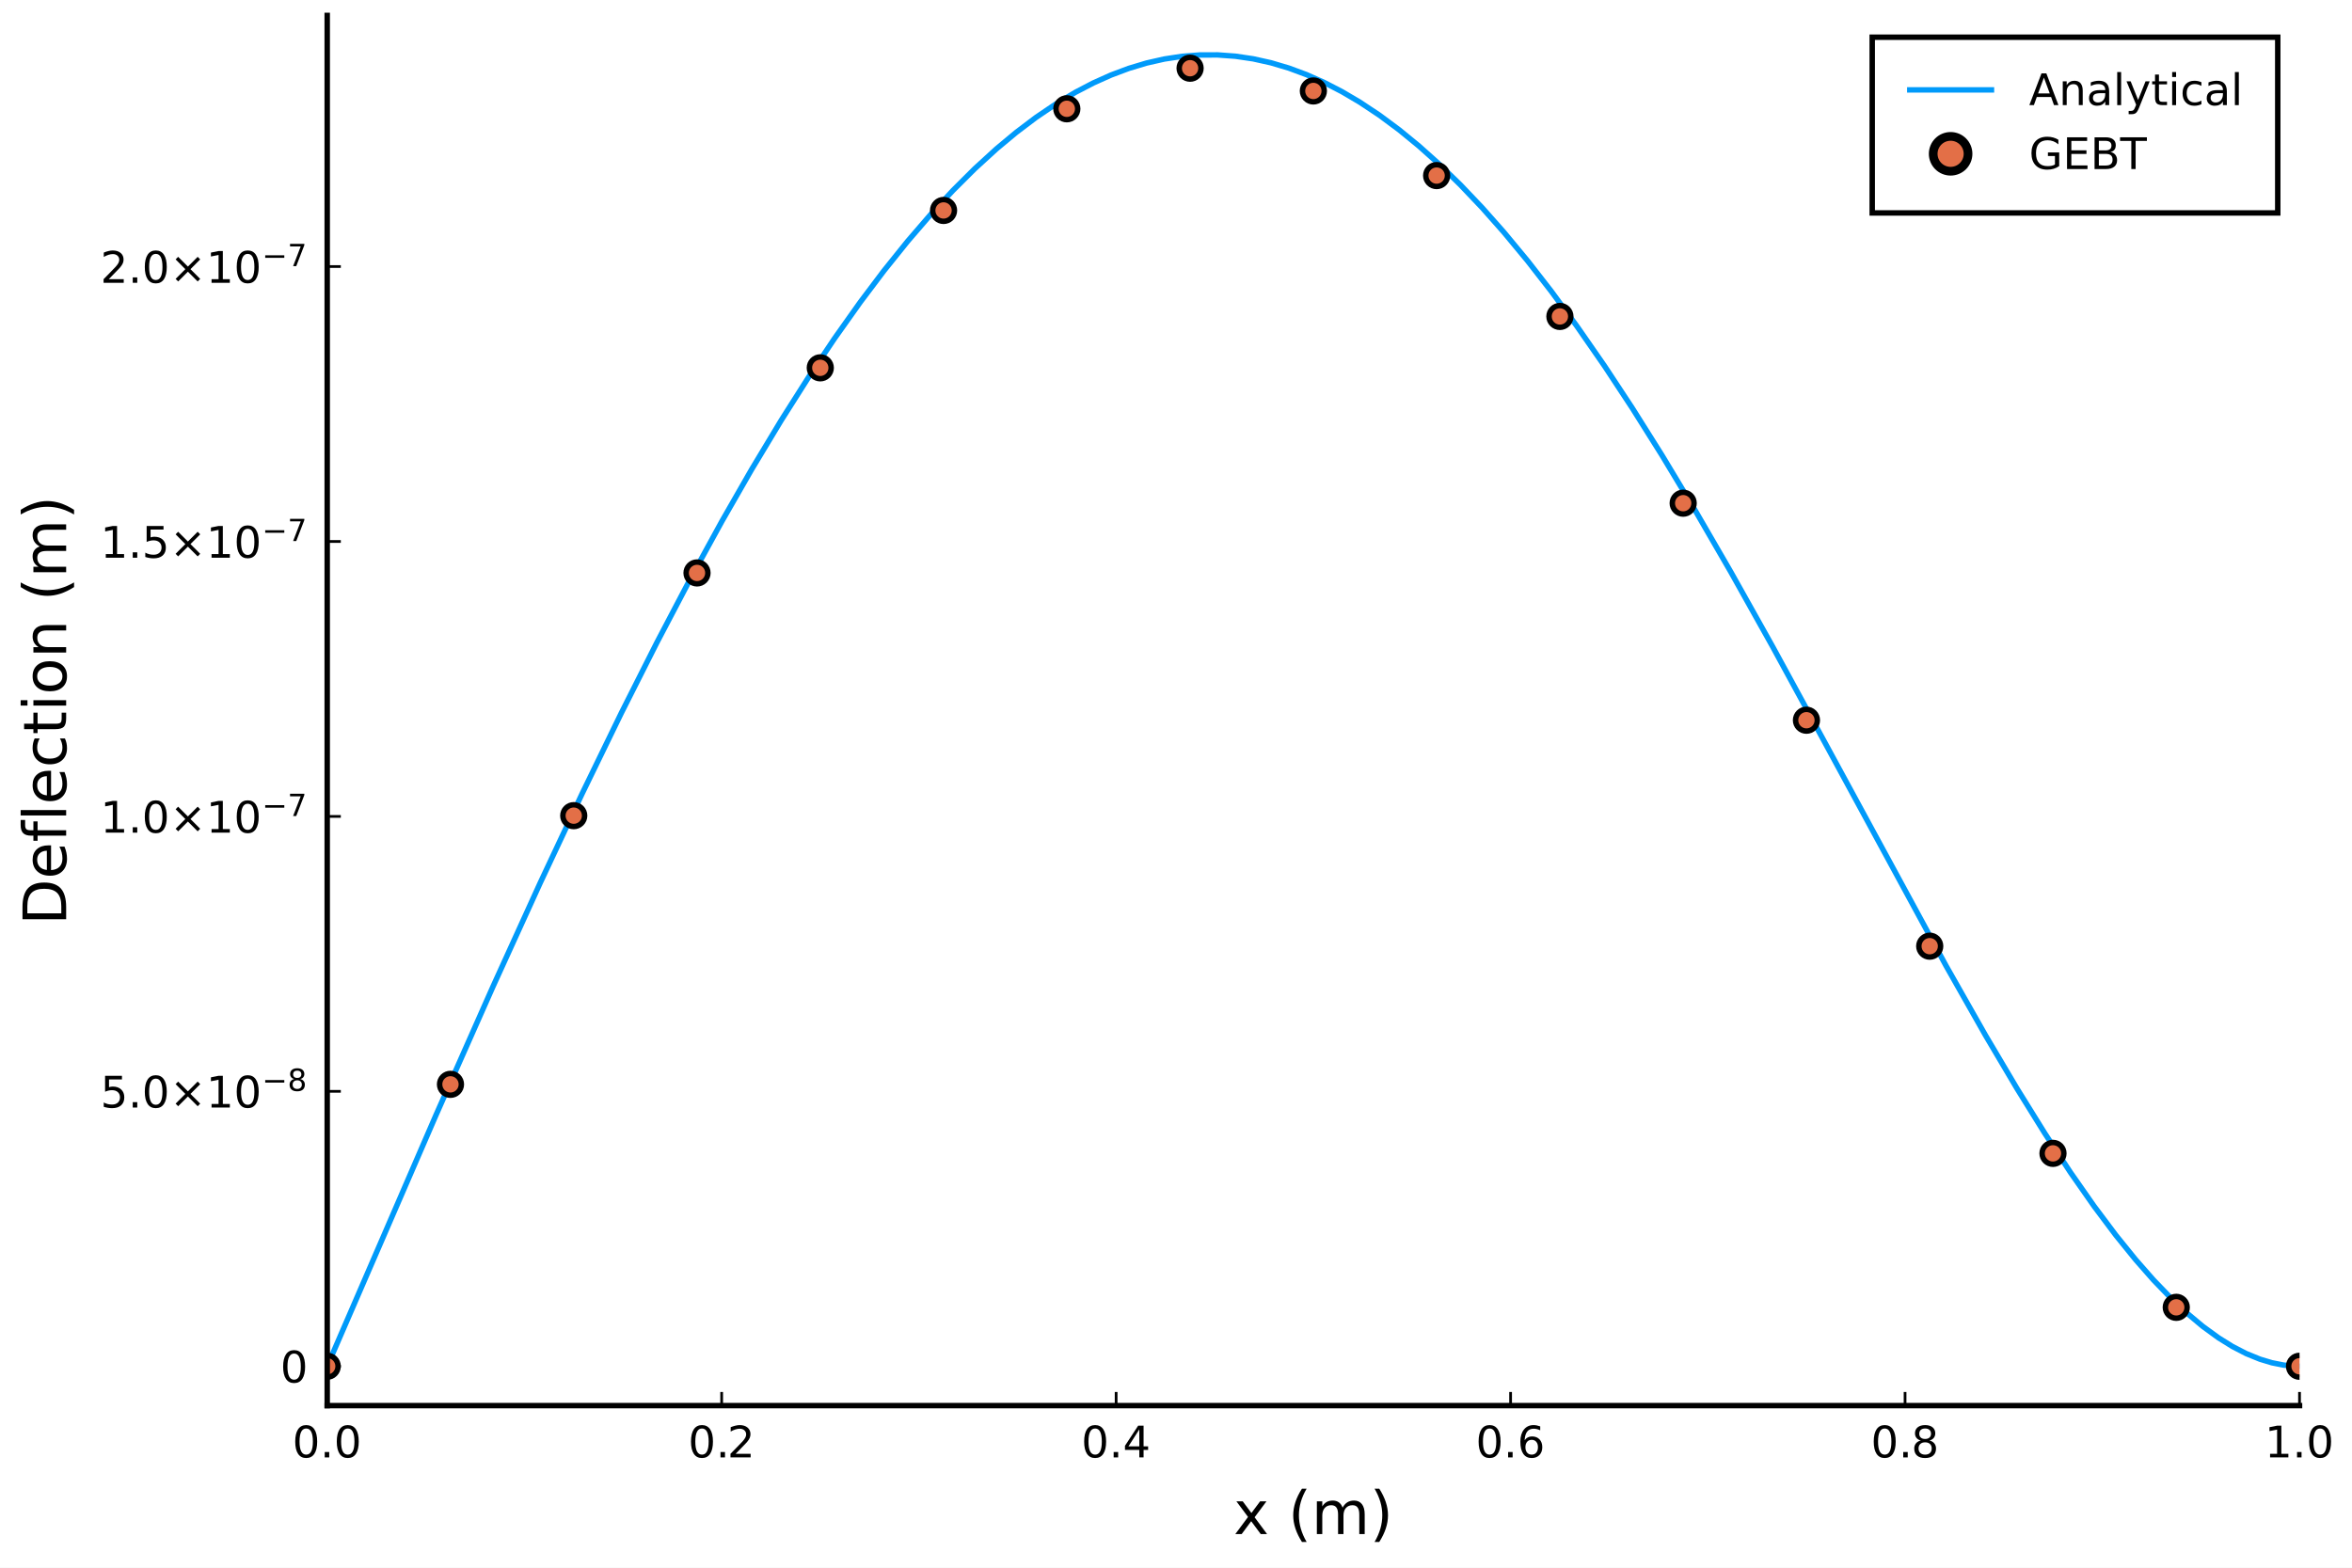
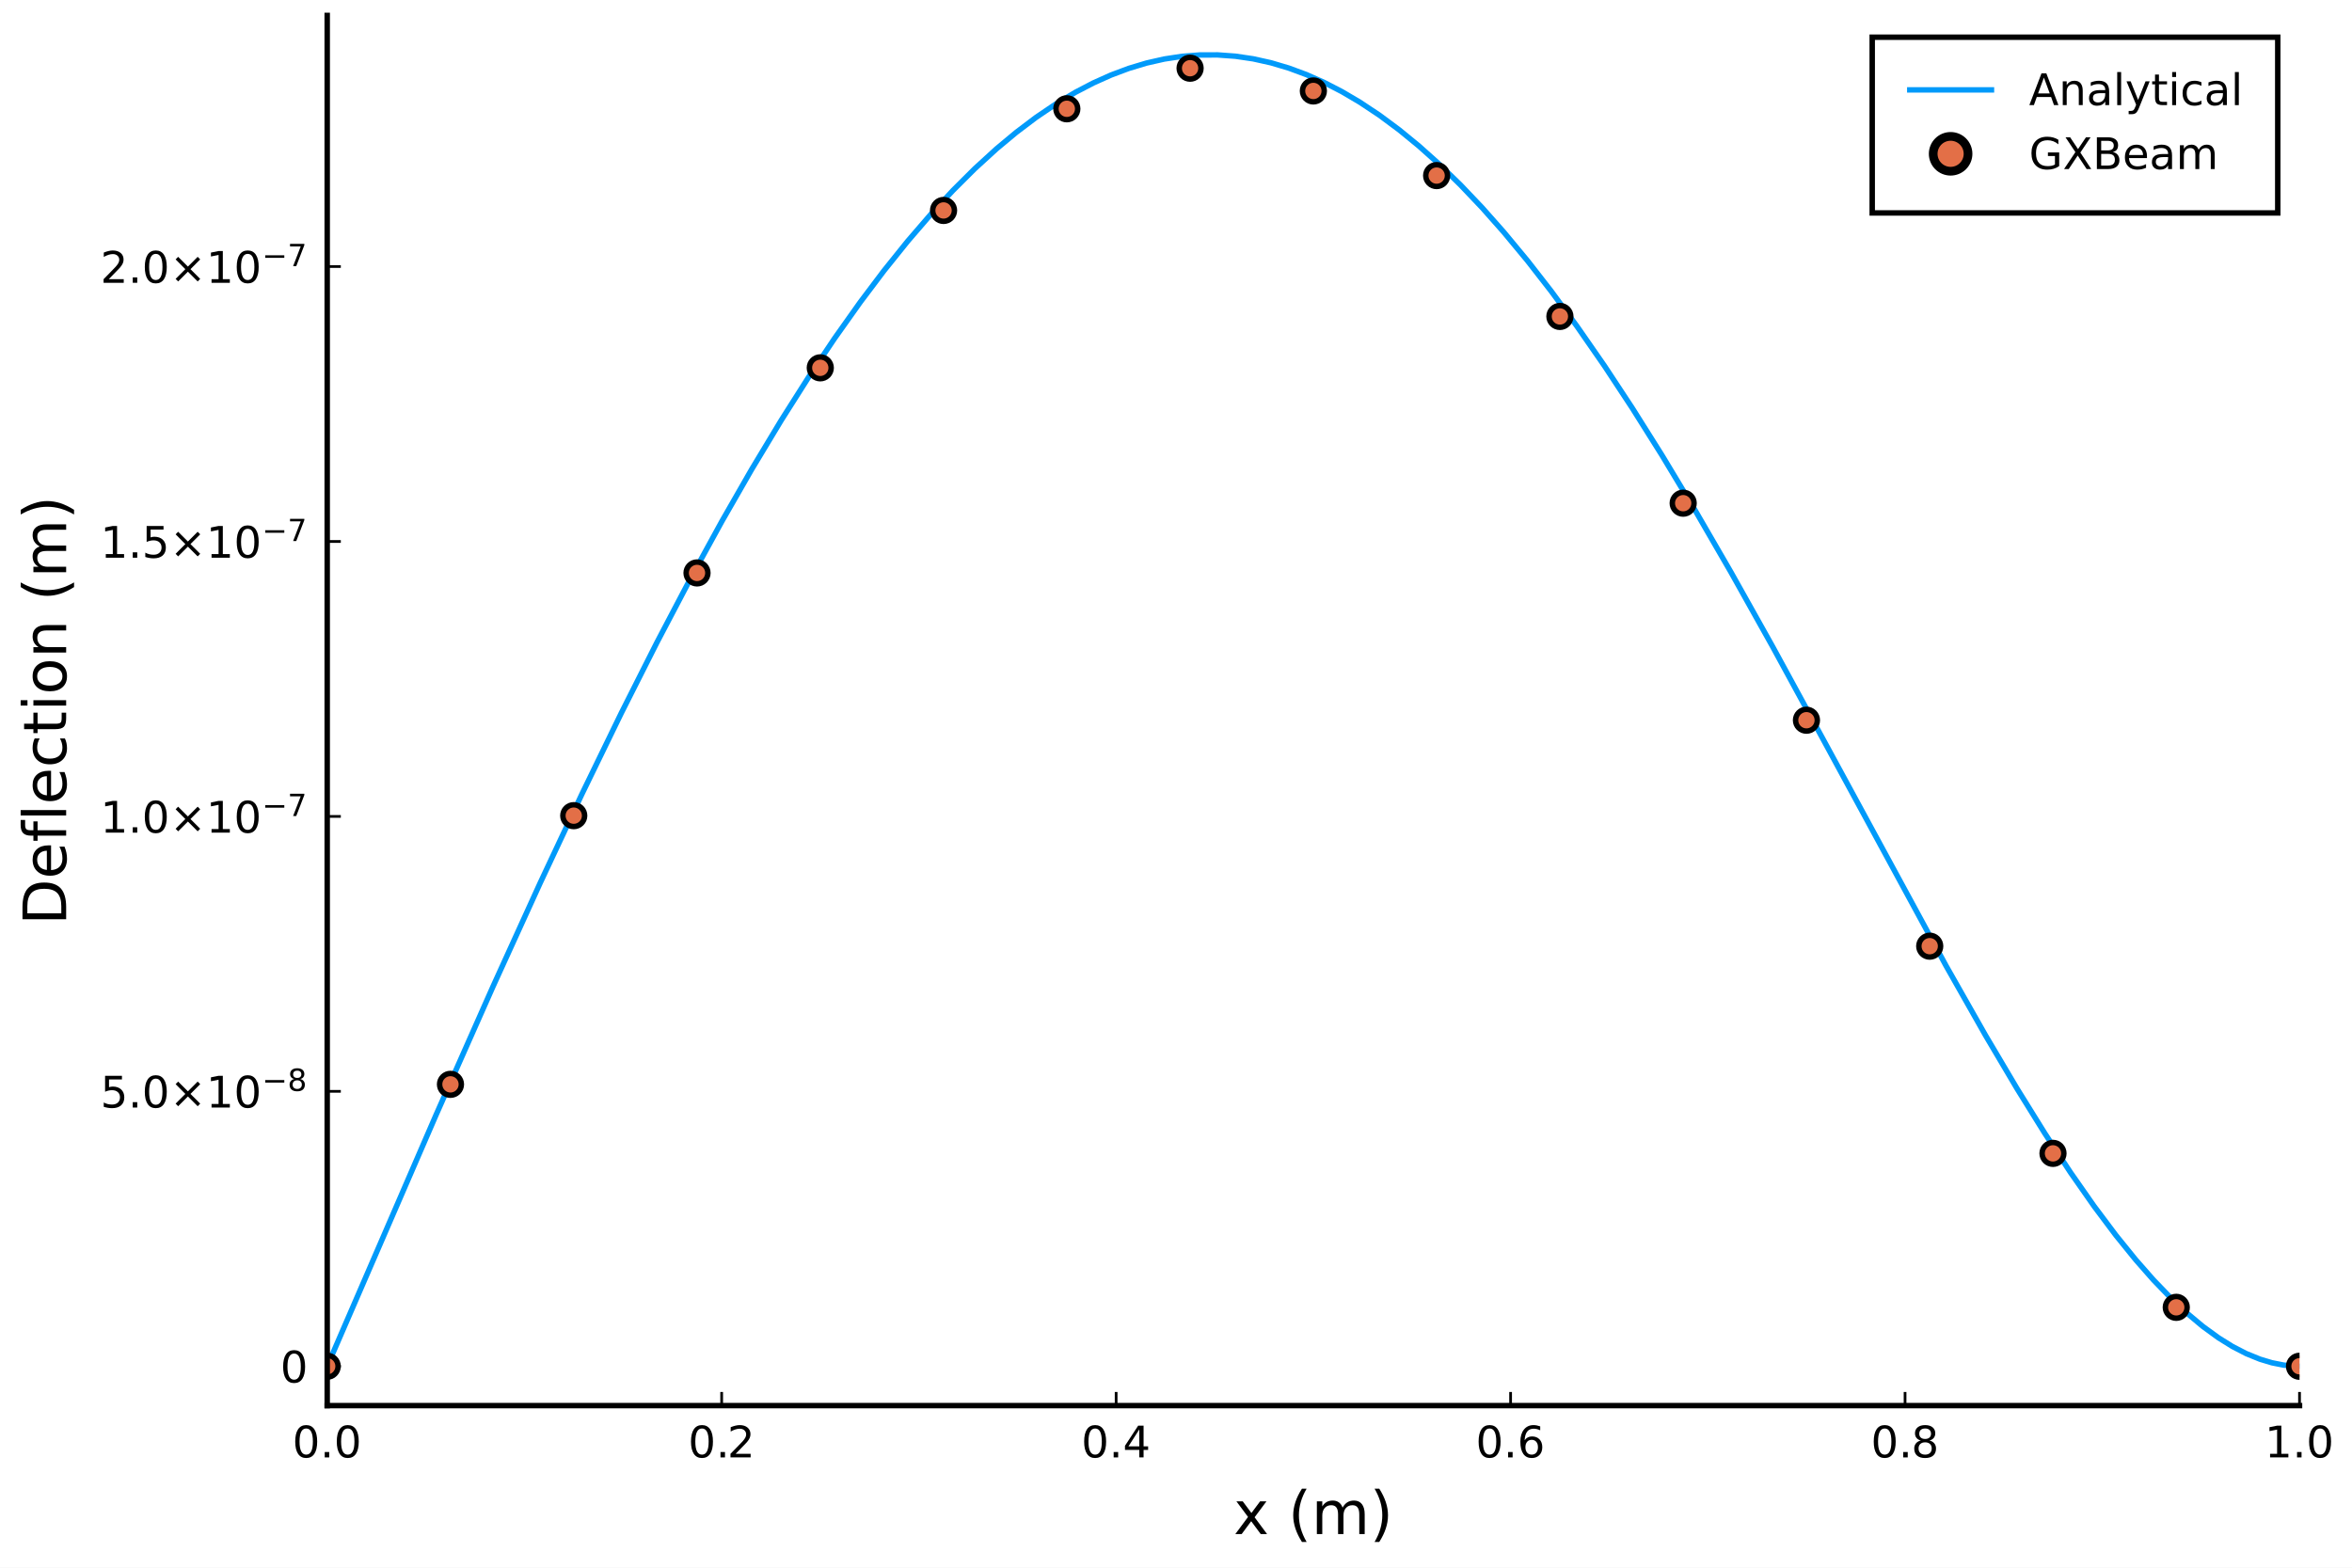
<svg xmlns="http://www.w3.org/2000/svg" xmlns:xlink="http://www.w3.org/1999/xlink" height="288pt" version="1.1" viewBox="0 0 432 288" width="432pt">
  <defs>
    <style type="text/css">*{stroke-linecap:butt;stroke-linejoin:round;}</style>
  </defs>
  <g id="figure_1">
    <g id="patch_1">
      <path d="M 0 288  L 432 288  L 432 0  L 0 0  z " style="fill:#ffffff;" />
    </g>
    <g id="axes_1">
      <g id="patch_2">
        <path d="M 60.099 258.225  L 422.362 258.225  L 422.362 2.835  L 60.099 2.835  z " style="fill:#ffffff;" />
      </g>
      <g id="line2d_1">
-         <path clip-path="url(#p3bf80545d7)" d="M 60.099 250.997  L 80.043 204.933  L 90.559 181.213  L 99.262 162.108  L 106.877 145.892  L 114.13 130.969  L 120.657 118.032  L 126.822 106.294  L 132.624 95.709  L 138.063 86.225  L 143.503 77.193  L 148.579 69.194  L 153.293 62.156  L 158.008 55.51  L 162.359 49.735  L 166.711 44.317  L 171.062 39.266  L 175.051 34.966  L 179.04 30.99  L 183.029 27.343  L 186.655 24.32  L 190.281 21.578  L 193.908 19.121  L 197.534 16.953  L 200.797 15.251  L 204.061 13.788  L 207.325 12.565  L 210.588 11.583  L 213.852 10.844  L 217.116 10.348  L 220.379 10.097  L 223.643 10.09  L 226.907 10.327  L 230.17 10.808  L 233.434 11.533  L 236.697 12.5  L 239.961 13.709  L 243.225 15.157  L 246.488 16.843  L 249.752 18.765  L 253.378 21.174  L 257.005 23.867  L 260.631 26.839  L 264.257 30.085  L 268.246 33.965  L 272.235 38.162  L 276.224 42.666  L 280.575 47.918  L 284.927 53.509  L 289.641 59.931  L 294.718 67.248  L 299.794 74.951  L 305.234 83.596  L 311.398 93.833  L 317.926 105.108  L 325.541 118.714  L 335.332 136.689  L 357.452 177.451  L 364.704 190.238  L 370.506 200.04  L 375.583 208.212  L 380.297 215.394  L 384.649 221.619  L 388.638 226.939  L 392.264 231.419  L 395.528 235.134  L 398.791 238.523  L 401.692 241.242  L 404.593 243.667  L 407.494 245.779  L 410.033 247.357  L 412.571 248.668  L 415.109 249.701  L 417.285 250.354  L 419.461 250.785  L 421.637 250.984  L 422.362 250.997  L 422.362 250.997  " style="fill:none;stroke:#009afa;" />
+         <path clip-path="url(#pab5d74086a)" d="M 60.099 250.997  L 80.043 204.933  L 90.559 181.213  L 99.262 162.108  L 106.877 145.892  L 114.13 130.969  L 120.657 118.032  L 126.822 106.294  L 132.624 95.709  L 138.063 86.225  L 143.503 77.193  L 148.579 69.194  L 153.293 62.156  L 158.008 55.51  L 162.359 49.735  L 166.711 44.317  L 171.062 39.266  L 175.051 34.966  L 179.04 30.99  L 183.029 27.343  L 186.655 24.32  L 190.281 21.578  L 193.908 19.121  L 197.534 16.953  L 200.797 15.251  L 204.061 13.788  L 207.325 12.565  L 210.588 11.583  L 213.852 10.844  L 217.116 10.348  L 220.379 10.097  L 223.643 10.09  L 226.907 10.327  L 230.17 10.808  L 233.434 11.533  L 236.697 12.5  L 239.961 13.709  L 243.225 15.157  L 246.488 16.843  L 249.752 18.765  L 253.378 21.174  L 257.005 23.867  L 260.631 26.839  L 264.257 30.085  L 268.246 33.965  L 272.235 38.162  L 276.224 42.666  L 280.575 47.918  L 284.927 53.509  L 289.641 59.931  L 294.718 67.248  L 299.794 74.951  L 305.234 83.596  L 311.398 93.833  L 317.926 105.108  L 325.541 118.714  L 335.332 136.689  L 357.452 177.451  L 364.704 190.238  L 370.506 200.04  L 375.583 208.212  L 380.297 215.394  L 384.649 221.619  L 388.638 226.939  L 392.264 231.419  L 395.528 235.134  L 398.791 238.523  L 401.692 241.242  L 404.593 243.667  L 407.494 245.779  L 410.033 247.357  L 412.571 248.668  L 415.109 249.701  L 417.285 250.354  L 419.461 250.785  L 421.637 250.984  L 422.362 250.997  L 422.362 250.997  " style="fill:none;stroke:#009afa;" />
      </g>
      <g id="matplotlib.axis_1">
        <g id="xtick_1">
          <g id="line2d_2">
            <defs>
-               <path d="M 0 0  L 0 -2.5  " id="m72446dea65" style="stroke:#000000;stroke-width:0.5;" />
-             </defs>
-             <g>
-               <use style="stroke:#000000;stroke-width:0.5;" x="60.099" xlink:href="#m72446dea65" y="258.225" />
+               <path d="M 0 0  L 0 -2.5  " id="m3e1d809156" style="stroke:#000000;stroke-width:0.5;" />
+             </defs>
+             <g>
+               <use style="stroke:#000000;stroke-width:0.5;" x="60.099" xlink:href="#m3e1d809156" y="258.225" />
            </g>
          </g>
          <g id="text_1">
            <g transform="translate(53.69857 267.8041)scale(0.08 -0.08)">
              <defs>
                <path d="M 31.781 66.406  Q 24.172 66.406 20.328 58.906  Q 16.5 51.422 16.5 36.375  Q 16.5 21.391 20.328 13.891  Q 24.172 6.391 31.781 6.391  Q 39.453 6.391 43.281 13.891  Q 47.125 21.391 47.125 36.375  Q 47.125 51.422 43.281 58.906  Q 39.453 66.406 31.781 66.406  z M 31.781 74.219  Q 44.047 74.219 50.516 64.516  Q 56.984 54.828 56.984 36.375  Q 56.984 17.969 50.516 8.266  Q 44.047 -1.422 31.781 -1.422  Q 19.531 -1.422 13.062 8.266  Q 6.594 17.969 6.594 36.375  Q 6.594 54.828 13.062 64.516  Q 19.531 74.219 31.781 74.219  z " id="DejaVuSans-48" />
                <path d="M 10.688 12.406  L 21 12.406  L 21 0  L 10.688 0  z " id="DejaVuSans-46" />
              </defs>
              <use transform="translate(0 0.78125)" xlink:href="#DejaVuSans-48" />
              <use transform="translate(63.62305 0.78125)" xlink:href="#DejaVuSans-46" />
              <use transform="translate(95.41016 0.78125)" xlink:href="#DejaVuSans-48" />
            </g>
          </g>
        </g>
        <g id="xtick_2">
          <g id="line2d_3">
            <g>
-               <use style="stroke:#000000;stroke-width:0.5;" x="132.551" xlink:href="#m72446dea65" y="258.225" />
+               <use style="stroke:#000000;stroke-width:0.5;" x="132.551" xlink:href="#m3e1d809156" y="258.225" />
            </g>
          </g>
          <g id="text_2">
            <g transform="translate(126.3913 267.8041)scale(0.08 -0.08)">
              <defs>
                <path d="M 19.188 8.297  L 53.609 8.297  L 53.609 0  L 7.328 0  L 7.328 8.297  Q 12.938 14.109 22.625 23.891  Q 32.328 33.688 34.812 36.531  Q 39.547 41.844 41.422 45.531  Q 43.312 49.219 43.312 52.781  Q 43.312 58.594 39.234 62.25  Q 35.156 65.922 28.609 65.922  Q 23.969 65.922 18.812 64.312  Q 13.672 62.703 7.812 59.422  L 7.812 69.391  Q 13.766 71.781 18.938 73  Q 24.125 74.219 28.422 74.219  Q 39.75 74.219 46.484 68.547  Q 53.219 62.891 53.219 53.422  Q 53.219 48.922 51.531 44.891  Q 49.859 40.875 45.406 35.406  Q 44.188 33.984 37.641 27.219  Q 31.109 20.453 19.188 8.297  z " id="DejaVuSans-50" />
              </defs>
              <use transform="translate(0 0.78125)" xlink:href="#DejaVuSans-48" />
              <use transform="translate(63.62305 0.78125)" xlink:href="#DejaVuSans-46" />
              <use transform="translate(89.91016 0.78125)" xlink:href="#DejaVuSans-50" />
            </g>
          </g>
        </g>
        <g id="xtick_3">
          <g id="line2d_4">
            <g>
-               <use style="stroke:#000000;stroke-width:0.5;" x="205.004" xlink:href="#m72446dea65" y="258.225" />
+               <use style="stroke:#000000;stroke-width:0.5;" x="205.004" xlink:href="#m3e1d809156" y="258.225" />
            </g>
          </g>
          <g id="text_3">
            <g transform="translate(198.6039 267.8041)scale(0.08 -0.08)">
              <defs>
                <path d="M 37.797 64.312  L 12.891 25.391  L 37.797 25.391  z M 35.203 72.906  L 47.609 72.906  L 47.609 25.391  L 58.016 25.391  L 58.016 17.188  L 47.609 17.188  L 47.609 0  L 37.797 0  L 37.797 17.188  L 4.891 17.188  L 4.891 26.703  z " id="DejaVuSans-52" />
              </defs>
              <use transform="translate(0 0.78125)" xlink:href="#DejaVuSans-48" />
              <use transform="translate(63.62305 0.78125)" xlink:href="#DejaVuSans-46" />
              <use transform="translate(95.41016 0.78125)" xlink:href="#DejaVuSans-52" />
            </g>
          </g>
        </g>
        <g id="xtick_4">
          <g id="line2d_5">
            <g>
-               <use style="stroke:#000000;stroke-width:0.5;" x="277.457" xlink:href="#m72446dea65" y="258.225" />
+               <use style="stroke:#000000;stroke-width:0.5;" x="277.457" xlink:href="#m3e1d809156" y="258.225" />
            </g>
          </g>
          <g id="text_4">
            <g transform="translate(271.0566 267.8041)scale(0.08 -0.08)">
              <defs>
                <path d="M 33.016 40.375  Q 26.375 40.375 22.484 35.828  Q 18.609 31.297 18.609 23.391  Q 18.609 15.531 22.484 10.953  Q 26.375 6.391 33.016 6.391  Q 39.656 6.391 43.531 10.953  Q 47.406 15.531 47.406 23.391  Q 47.406 31.297 43.531 35.828  Q 39.656 40.375 33.016 40.375  z M 52.594 71.297  L 52.594 62.312  Q 48.875 64.062 45.094 64.984  Q 41.312 65.922 37.594 65.922  Q 27.828 65.922 22.672 59.328  Q 17.531 52.734 16.797 39.406  Q 19.672 43.656 24.016 45.922  Q 28.375 48.188 33.594 48.188  Q 44.578 48.188 50.953 41.516  Q 57.328 34.859 57.328 23.391  Q 57.328 12.156 50.688 5.359  Q 44.047 -1.422 33.016 -1.422  Q 20.359 -1.422 13.672 8.266  Q 6.984 17.969 6.984 36.375  Q 6.984 53.656 15.188 63.938  Q 23.391 74.219 37.203 74.219  Q 40.922 74.219 44.703 73.484  Q 48.484 72.75 52.594 71.297  z " id="DejaVuSans-54" />
              </defs>
              <use transform="translate(0 0.78125)" xlink:href="#DejaVuSans-48" />
              <use transform="translate(63.62305 0.78125)" xlink:href="#DejaVuSans-46" />
              <use transform="translate(95.41016 0.78125)" xlink:href="#DejaVuSans-54" />
            </g>
          </g>
        </g>
        <g id="xtick_5">
          <g id="line2d_6">
            <g>
-               <use style="stroke:#000000;stroke-width:0.5;" x="349.909" xlink:href="#m72446dea65" y="258.225" />
+               <use style="stroke:#000000;stroke-width:0.5;" x="349.909" xlink:href="#m3e1d809156" y="258.225" />
            </g>
          </g>
          <g id="text_5">
            <g transform="translate(343.6293 267.8041)scale(0.08 -0.08)">
              <defs>
                <path d="M 31.781 34.625  Q 24.75 34.625 20.719 30.859  Q 16.703 27.094 16.703 20.516  Q 16.703 13.922 20.719 10.156  Q 24.75 6.391 31.781 6.391  Q 38.812 6.391 42.859 10.172  Q 46.922 13.969 46.922 20.516  Q 46.922 27.094 42.891 30.859  Q 38.875 34.625 31.781 34.625  z M 21.922 38.812  Q 15.578 40.375 12.031 44.719  Q 8.5 49.078 8.5 55.328  Q 8.5 64.062 14.719 69.141  Q 20.953 74.219 31.781 74.219  Q 42.672 74.219 48.875 69.141  Q 55.078 64.062 55.078 55.328  Q 55.078 49.078 51.531 44.719  Q 48 40.375 41.703 38.812  Q 48.828 37.156 52.797 32.312  Q 56.781 27.484 56.781 20.516  Q 56.781 9.906 50.312 4.234  Q 43.844 -1.422 31.781 -1.422  Q 19.734 -1.422 13.25 4.234  Q 6.781 9.906 6.781 20.516  Q 6.781 27.484 10.781 32.312  Q 14.797 37.156 21.922 38.812  z M 18.312 54.391  Q 18.312 48.734 21.844 45.562  Q 25.391 42.391 31.781 42.391  Q 38.141 42.391 41.719 45.562  Q 45.312 48.734 45.312 54.391  Q 45.312 60.062 41.719 63.234  Q 38.141 66.406 31.781 66.406  Q 25.391 66.406 21.844 63.234  Q 18.312 60.062 18.312 54.391  z " id="DejaVuSans-56" />
              </defs>
              <use transform="translate(0 0.78125)" xlink:href="#DejaVuSans-48" />
              <use transform="translate(63.62305 0.78125)" xlink:href="#DejaVuSans-46" />
              <use transform="translate(92.78516 0.78125)" xlink:href="#DejaVuSans-56" />
            </g>
          </g>
        </g>
        <g id="xtick_6">
          <g id="line2d_7">
            <g>
-               <use style="stroke:#000000;stroke-width:0.5;" x="422.362" xlink:href="#m72446dea65" y="258.225" />
+               <use style="stroke:#000000;stroke-width:0.5;" x="422.362" xlink:href="#m3e1d809156" y="258.225" />
            </g>
          </g>
          <g id="text_6">
            <g transform="translate(415.962 267.8041)scale(0.08 -0.08)">
              <defs>
                <path d="M 12.406 8.297  L 28.516 8.297  L 28.516 63.922  L 10.984 60.406  L 10.984 69.391  L 28.422 72.906  L 38.281 72.906  L 38.281 8.297  L 54.391 8.297  L 54.391 0  L 12.406 0  z " id="DejaVuSans-49" />
              </defs>
              <use transform="translate(0 0.78125)" xlink:href="#DejaVuSans-49" />
              <use transform="translate(63.62305 0.78125)" xlink:href="#DejaVuSans-46" />
              <use transform="translate(95.41016 0.78125)" xlink:href="#DejaVuSans-48" />
            </g>
          </g>
        </g>
        <g id="text_7">
          <g transform="translate(226.5779 281.8261)scale(0.11 -0.11)">
            <defs>
              <path d="M 54.891 54.688  L 35.109 28.078  L 55.906 0  L 45.312 0  L 29.391 21.484  L 13.484 0  L 2.875 0  L 24.125 28.609  L 4.688 54.688  L 15.281 54.688  L 29.781 35.203  L 44.281 54.688  z " id="DejaVuSans-120" />
              <path id="DejaVuSans-32" />
              <path d="M 31 75.875  Q 24.469 64.656 21.281 53.656  Q 18.109 42.672 18.109 31.391  Q 18.109 20.125 21.312 9.062  Q 24.516 -2 31 -13.188  L 23.188 -13.188  Q 15.875 -1.703 12.234 9.375  Q 8.594 20.453 8.594 31.391  Q 8.594 42.281 12.203 53.312  Q 15.828 64.359 23.188 75.875  z " id="DejaVuSans-40" />
              <path d="M 52 44.188  Q 55.375 50.25 60.062 53.125  Q 64.75 56 71.094 56  Q 79.641 56 84.281 50.016  Q 88.922 44.047 88.922 33.016  L 88.922 0  L 79.891 0  L 79.891 32.719  Q 79.891 40.578 77.094 44.375  Q 74.312 48.188 68.609 48.188  Q 61.625 48.188 57.562 43.547  Q 53.516 38.922 53.516 30.906  L 53.516 0  L 44.484 0  L 44.484 32.719  Q 44.484 40.625 41.703 44.406  Q 38.922 48.188 33.109 48.188  Q 26.219 48.188 22.156 43.531  Q 18.109 38.875 18.109 30.906  L 18.109 0  L 9.078 0  L 9.078 54.688  L 18.109 54.688  L 18.109 46.188  Q 21.188 51.219 25.484 53.609  Q 29.781 56 35.688 56  Q 41.656 56 45.828 52.969  Q 50 49.953 52 44.188  z " id="DejaVuSans-109" />
              <path d="M 8.016 75.875  L 15.828 75.875  Q 23.141 64.359 26.781 53.312  Q 30.422 42.281 30.422 31.391  Q 30.422 20.453 26.781 9.375  Q 23.141 -1.703 15.828 -13.188  L 8.016 -13.188  Q 14.5 -2 17.703 9.062  Q 20.906 20.125 20.906 31.391  Q 20.906 42.672 17.703 53.656  Q 14.5 64.656 8.016 75.875  z " id="DejaVuSans-41" />
            </defs>
            <use xlink:href="#DejaVuSans-120" />
            <use x="59.18" xlink:href="#DejaVuSans-32" />
            <use x="90.967" xlink:href="#DejaVuSans-40" />
            <use x="129.98" xlink:href="#DejaVuSans-109" />
            <use x="227.393" xlink:href="#DejaVuSans-41" />
          </g>
        </g>
      </g>
      <g id="matplotlib.axis_2">
        <g id="ytick_1">
          <g id="line2d_8">
            <defs>
-               <path d="M 0 0  L 2.5 0  " id="m97c2ec44d6" style="stroke:#000000;stroke-width:0.5;" />
-             </defs>
-             <g>
-               <use style="stroke:#000000;stroke-width:0.5;" x="60.099" xlink:href="#m97c2ec44d6" y="250.997" />
+               <path d="M 0 0  L 2.5 0  " id="m5df342562c" style="stroke:#000000;stroke-width:0.5;" />
+             </defs>
+             <g>
+               <use style="stroke:#000000;stroke-width:0.5;" x="60.099" xlink:href="#m5df342562c" y="250.997" />
            </g>
          </g>
          <g id="text_8">
            <g transform="translate(51.47857 254.0367)scale(0.08 -0.08)">
              <use transform="translate(0 0.78125)" xlink:href="#DejaVuSans-48" />
            </g>
          </g>
        </g>
        <g id="ytick_2">
          <g id="line2d_9">
            <g>
-               <use style="stroke:#000000;stroke-width:0.5;" x="60.099" xlink:href="#m97c2ec44d6" y="200.49" />
+               <use style="stroke:#000000;stroke-width:0.5;" x="60.099" xlink:href="#m5df342562c" y="200.49" />
            </g>
          </g>
          <g id="text_9">
            <g transform="translate(18.43857 203.5292)scale(0.08 -0.08)">
              <defs>
                <path d="M 10.797 72.906  L 49.516 72.906  L 49.516 64.594  L 19.828 64.594  L 19.828 46.734  Q 21.969 47.469 24.109 47.828  Q 26.266 48.188 28.422 48.188  Q 40.625 48.188 47.75 41.5  Q 54.891 34.812 54.891 23.391  Q 54.891 11.625 47.562 5.094  Q 40.234 -1.422 26.906 -1.422  Q 22.312 -1.422 17.547 -0.641  Q 12.797 0.141 7.719 1.703  L 7.719 11.625  Q 12.109 9.234 16.797 8.062  Q 21.484 6.891 26.703 6.891  Q 35.156 6.891 40.078 11.328  Q 45.016 15.766 45.016 23.391  Q 45.016 31 40.078 35.438  Q 35.156 39.891 26.703 39.891  Q 22.75 39.891 18.812 39.016  Q 14.891 38.141 10.797 36.281  z " id="DejaVuSans-53" />
                <path d="M 70.125 53.719  L 47.797 31.297  L 70.125 8.984  L 64.312 3.078  L 41.891 25.484  L 19.484 3.078  L 13.719 8.984  L 35.984 31.297  L 13.719 53.719  L 19.484 59.625  L 41.891 37.203  L 64.312 59.625  z " id="DejaVuSans-215" />
                <path d="M 10.594 35.5  L 73.188 35.5  L 73.188 27.203  L 10.594 27.203  z " id="DejaVuSans-8722" />
              </defs>
              <use transform="translate(0 0.765625)" xlink:href="#DejaVuSans-53" />
              <use transform="translate(63.62305 0.765625)" xlink:href="#DejaVuSans-46" />
              <use transform="translate(95.41016 0.765625)" xlink:href="#DejaVuSans-48" />
              <use transform="translate(159.0332 0.765625)" xlink:href="#DejaVuSans-215" />
              <use transform="translate(242.8223 0.765625)" xlink:href="#DejaVuSans-49" />
              <use transform="translate(306.4453 0.765625)" xlink:href="#DejaVuSans-48" />
              <use transform="translate(371.0254 39.04688)scale(0.7)" xlink:href="#DejaVuSans-8722" />
              <use transform="translate(429.6777 39.04688)scale(0.7)" xlink:href="#DejaVuSans-56" />
            </g>
          </g>
        </g>
        <g id="ytick_3">
          <g id="line2d_10">
            <g>
-               <use style="stroke:#000000;stroke-width:0.5;" x="60.099" xlink:href="#m97c2ec44d6" y="149.982" />
+               <use style="stroke:#000000;stroke-width:0.5;" x="60.099" xlink:href="#m5df342562c" y="149.982" />
            </g>
          </g>
          <g id="text_10">
            <g transform="translate(18.43857 153.0217)scale(0.08 -0.08)">
              <defs>
                <path d="M 8.203 72.906  L 55.078 72.906  L 55.078 68.703  L 28.609 0  L 18.312 0  L 43.219 64.594  L 8.203 64.594  z " id="DejaVuSans-55" />
              </defs>
              <use transform="translate(0 0.684375)" xlink:href="#DejaVuSans-49" />
              <use transform="translate(63.62305 0.684375)" xlink:href="#DejaVuSans-46" />
              <use transform="translate(95.41016 0.684375)" xlink:href="#DejaVuSans-48" />
              <use transform="translate(159.0332 0.684375)" xlink:href="#DejaVuSans-215" />
              <use transform="translate(242.8223 0.684375)" xlink:href="#DejaVuSans-49" />
              <use transform="translate(306.4453 0.684375)" xlink:href="#DejaVuSans-48" />
              <use transform="translate(371.0254 38.96563)scale(0.7)" xlink:href="#DejaVuSans-8722" />
              <use transform="translate(429.6777 38.96563)scale(0.7)" xlink:href="#DejaVuSans-55" />
            </g>
          </g>
        </g>
        <g id="ytick_4">
          <g id="line2d_11">
            <g>
-               <use style="stroke:#000000;stroke-width:0.5;" x="60.099" xlink:href="#m97c2ec44d6" y="99.475" />
+               <use style="stroke:#000000;stroke-width:0.5;" x="60.099" xlink:href="#m5df342562c" y="99.475" />
            </g>
          </g>
          <g id="text_11">
            <g transform="translate(18.43857 102.5143)scale(0.08 -0.08)">
              <use transform="translate(0 0.684375)" xlink:href="#DejaVuSans-49" />
              <use transform="translate(63.62305 0.684375)" xlink:href="#DejaVuSans-46" />
              <use transform="translate(95.41016 0.684375)" xlink:href="#DejaVuSans-53" />
              <use transform="translate(159.0332 0.684375)" xlink:href="#DejaVuSans-215" />
              <use transform="translate(242.8223 0.684375)" xlink:href="#DejaVuSans-49" />
              <use transform="translate(306.4453 0.684375)" xlink:href="#DejaVuSans-48" />
              <use transform="translate(371.0254 38.96563)scale(0.7)" xlink:href="#DejaVuSans-8722" />
              <use transform="translate(429.6777 38.96563)scale(0.7)" xlink:href="#DejaVuSans-55" />
            </g>
          </g>
        </g>
        <g id="ytick_5">
          <g id="line2d_12">
            <g>
-               <use style="stroke:#000000;stroke-width:0.5;" x="60.099" xlink:href="#m97c2ec44d6" y="48.967" />
+               <use style="stroke:#000000;stroke-width:0.5;" x="60.099" xlink:href="#m5df342562c" y="48.967" />
            </g>
          </g>
          <g id="text_12">
            <g transform="translate(18.43857 52.00679)scale(0.08 -0.08)">
              <use transform="translate(0 0.684375)" xlink:href="#DejaVuSans-50" />
              <use transform="translate(63.62305 0.684375)" xlink:href="#DejaVuSans-46" />
              <use transform="translate(95.41016 0.684375)" xlink:href="#DejaVuSans-48" />
              <use transform="translate(159.0332 0.684375)" xlink:href="#DejaVuSans-215" />
              <use transform="translate(242.8223 0.684375)" xlink:href="#DejaVuSans-49" />
              <use transform="translate(306.4453 0.684375)" xlink:href="#DejaVuSans-48" />
              <use transform="translate(371.0254 38.96563)scale(0.7)" xlink:href="#DejaVuSans-8722" />
              <use transform="translate(429.6777 38.96563)scale(0.7)" xlink:href="#DejaVuSans-55" />
            </g>
          </g>
        </g>
        <g id="text_13">
          <g transform="translate(12.15091 169.9538)rotate(-90)scale(0.11 -0.11)">
            <defs>
              <path d="M 19.672 64.797  L 19.672 8.109  L 31.594 8.109  Q 46.688 8.109 53.688 14.938  Q 60.688 21.781 60.688 36.531  Q 60.688 51.172 53.688 57.984  Q 46.688 64.797 31.594 64.797  z M 9.812 72.906  L 30.078 72.906  Q 51.266 72.906 61.172 64.094  Q 71.094 55.281 71.094 36.531  Q 71.094 17.672 61.125 8.828  Q 51.172 0 30.078 0  L 9.812 0  z " id="DejaVuSans-68" />
              <path d="M 56.203 29.594  L 56.203 25.203  L 14.891 25.203  Q 15.484 15.922 20.484 11.062  Q 25.484 6.203 34.422 6.203  Q 39.594 6.203 44.453 7.469  Q 49.312 8.734 54.109 11.281  L 54.109 2.781  Q 49.266 0.734 44.188 -0.344  Q 39.109 -1.422 33.891 -1.422  Q 20.797 -1.422 13.156 6.188  Q 5.516 13.812 5.516 26.812  Q 5.516 40.234 12.766 48.109  Q 20.016 56 32.328 56  Q 43.359 56 49.781 48.891  Q 56.203 41.797 56.203 29.594  z M 47.219 32.234  Q 47.125 39.594 43.094 43.984  Q 39.062 48.391 32.422 48.391  Q 24.906 48.391 20.391 44.141  Q 15.875 39.891 15.188 32.172  z " id="DejaVuSans-101" />
              <path d="M 37.109 75.984  L 37.109 68.5  L 28.516 68.5  Q 23.688 68.5 21.797 66.547  Q 19.922 64.594 19.922 59.516  L 19.922 54.688  L 34.719 54.688  L 34.719 47.703  L 19.922 47.703  L 19.922 0  L 10.891 0  L 10.891 47.703  L 2.297 47.703  L 2.297 54.688  L 10.891 54.688  L 10.891 58.5  Q 10.891 67.625 15.141 71.797  Q 19.391 75.984 28.609 75.984  z " id="DejaVuSans-102" />
              <path d="M 9.422 75.984  L 18.406 75.984  L 18.406 0  L 9.422 0  z " id="DejaVuSans-108" />
              <path d="M 48.781 52.594  L 48.781 44.188  Q 44.969 46.297 41.141 47.344  Q 37.312 48.391 33.406 48.391  Q 24.656 48.391 19.812 42.844  Q 14.984 37.312 14.984 27.297  Q 14.984 17.281 19.812 11.734  Q 24.656 6.203 33.406 6.203  Q 37.312 6.203 41.141 7.25  Q 44.969 8.297 48.781 10.406  L 48.781 2.094  Q 45.016 0.344 40.984 -0.531  Q 36.969 -1.422 32.422 -1.422  Q 20.062 -1.422 12.781 6.344  Q 5.516 14.109 5.516 27.297  Q 5.516 40.672 12.859 48.328  Q 20.219 56 33.016 56  Q 37.156 56 41.109 55.141  Q 45.062 54.297 48.781 52.594  z " id="DejaVuSans-99" />
              <path d="M 18.312 70.219  L 18.312 54.688  L 36.812 54.688  L 36.812 47.703  L 18.312 47.703  L 18.312 18.016  Q 18.312 11.328 20.141 9.422  Q 21.969 7.516 27.594 7.516  L 36.812 7.516  L 36.812 0  L 27.594 0  Q 17.188 0 13.234 3.875  Q 9.281 7.766 9.281 18.016  L 9.281 47.703  L 2.688 47.703  L 2.688 54.688  L 9.281 54.688  L 9.281 70.219  z " id="DejaVuSans-116" />
              <path d="M 9.422 54.688  L 18.406 54.688  L 18.406 0  L 9.422 0  z M 9.422 75.984  L 18.406 75.984  L 18.406 64.594  L 9.422 64.594  z " id="DejaVuSans-105" />
              <path d="M 30.609 48.391  Q 23.391 48.391 19.188 42.75  Q 14.984 37.109 14.984 27.297  Q 14.984 17.484 19.156 11.844  Q 23.344 6.203 30.609 6.203  Q 37.797 6.203 41.984 11.859  Q 46.188 17.531 46.188 27.297  Q 46.188 37.016 41.984 42.703  Q 37.797 48.391 30.609 48.391  z M 30.609 56  Q 42.328 56 49.016 48.375  Q 55.719 40.766 55.719 27.297  Q 55.719 13.875 49.016 6.219  Q 42.328 -1.422 30.609 -1.422  Q 18.844 -1.422 12.172 6.219  Q 5.516 13.875 5.516 27.297  Q 5.516 40.766 12.172 48.375  Q 18.844 56 30.609 56  z " id="DejaVuSans-111" />
              <path d="M 54.891 33.016  L 54.891 0  L 45.906 0  L 45.906 32.719  Q 45.906 40.484 42.875 44.328  Q 39.844 48.188 33.797 48.188  Q 26.516 48.188 22.312 43.547  Q 18.109 38.922 18.109 30.906  L 18.109 0  L 9.078 0  L 9.078 54.688  L 18.109 54.688  L 18.109 46.188  Q 21.344 51.125 25.703 53.562  Q 30.078 56 35.797 56  Q 45.219 56 50.047 50.172  Q 54.891 44.344 54.891 33.016  z " id="DejaVuSans-110" />
            </defs>
            <use xlink:href="#DejaVuSans-68" />
            <use x="77.002" xlink:href="#DejaVuSans-101" />
            <use x="138.525" xlink:href="#DejaVuSans-102" />
            <use x="173.73" xlink:href="#DejaVuSans-108" />
            <use x="201.514" xlink:href="#DejaVuSans-101" />
            <use x="263.037" xlink:href="#DejaVuSans-99" />
            <use x="318.018" xlink:href="#DejaVuSans-116" />
            <use x="357.227" xlink:href="#DejaVuSans-105" />
            <use x="385.01" xlink:href="#DejaVuSans-111" />
            <use x="446.191" xlink:href="#DejaVuSans-110" />
            <use x="509.57" xlink:href="#DejaVuSans-32" />
            <use x="541.357" xlink:href="#DejaVuSans-40" />
            <use x="580.371" xlink:href="#DejaVuSans-109" />
            <use x="677.783" xlink:href="#DejaVuSans-41" />
          </g>
        </g>
      </g>
      <g id="PathCollection_1">
        <defs>
-           <path d="M 0 2  C 0.53 2 1.039 1.789 1.414 1.414  C 1.789 1.039 2 0.53 2 0  C 2 -0.53 1.789 -1.039 1.414 -1.414  C 1.039 -1.789 0.53 -2 0 -2  C -0.53 -2 -1.039 -1.789 -1.414 -1.414  C -1.789 -1.039 -2 -0.53 -2 0  C -2 0.53 -1.789 1.039 -1.414 1.414  C -1.039 1.789 -0.53 2 0 2  z " id="mc27343b5e7" style="stroke:#000000;" />
+           <path d="M 0 2  C 0.53 2 1.039 1.789 1.414 1.414  C 1.789 1.039 2 0.53 2 0  C 2 -0.53 1.789 -1.039 1.414 -1.414  C 1.039 -1.789 0.53 -2 0 -2  C -0.53 -2 -1.039 -1.789 -1.414 -1.414  C -1.789 -1.039 -2 -0.53 -2 0  C -2 0.53 -1.789 1.039 -1.414 1.414  C -1.039 1.789 -0.53 2 0 2  z " id="m39100d6ba6" style="stroke:#000000;" />
        </defs>
-         <g clip-path="url(#p3bf80545d7)">
-           <use style="fill:#e36f47;stroke:#000000;" x="60.099" xlink:href="#mc27343b5e7" y="250.997" />
-           <use style="fill:#e36f47;stroke:#000000;" x="82.74" xlink:href="#mc27343b5e7" y="199.205" />
-           <use style="fill:#e36f47;stroke:#000000;" x="105.381" xlink:href="#mc27343b5e7" y="149.845" />
-           <use style="fill:#e36f47;stroke:#000000;" x="128.023" xlink:href="#mc27343b5e7" y="105.254" />
-           <use style="fill:#e36f47;stroke:#000000;" x="150.664" xlink:href="#mc27343b5e7" y="67.575" />
-           <use style="fill:#e36f47;stroke:#000000;" x="173.306" xlink:href="#mc27343b5e7" y="38.662" />
-           <use style="fill:#e36f47;stroke:#000000;" x="195.947" xlink:href="#mc27343b5e7" y="19.985" />
-           <use style="fill:#e36f47;stroke:#000000;" x="218.589" xlink:href="#mc27343b5e7" y="12.531" />
-           <use style="fill:#e36f47;stroke:#000000;" x="241.23" xlink:href="#mc27343b5e7" y="16.71" />
-           <use style="fill:#e36f47;stroke:#000000;" x="263.872" xlink:href="#mc27343b5e7" y="32.256" />
-           <use style="fill:#e36f47;stroke:#000000;" x="286.513" xlink:href="#mc27343b5e7" y="58.134" />
-           <use style="fill:#e36f47;stroke:#000000;" x="309.155" xlink:href="#mc27343b5e7" y="92.441" />
-           <use style="fill:#e36f47;stroke:#000000;" x="331.796" xlink:href="#mc27343b5e7" y="132.312" />
-           <use style="fill:#e36f47;stroke:#000000;" x="354.438" xlink:href="#mc27343b5e7" y="173.821" />
-           <use style="fill:#e36f47;stroke:#000000;" x="377.079" xlink:href="#mc27343b5e7" y="211.885" />
-           <use style="fill:#e36f47;stroke:#000000;" x="399.721" xlink:href="#mc27343b5e7" y="240.172" />
-           <use style="fill:#e36f47;stroke:#000000;" x="422.362" xlink:href="#mc27343b5e7" y="250.997" />
+         <g clip-path="url(#pab5d74086a)">
+           <use style="fill:#e36f47;stroke:#000000;" x="60.099" xlink:href="#m39100d6ba6" y="250.997" />
+           <use style="fill:#e36f47;stroke:#000000;" x="82.74" xlink:href="#m39100d6ba6" y="199.205" />
+           <use style="fill:#e36f47;stroke:#000000;" x="105.381" xlink:href="#m39100d6ba6" y="149.845" />
+           <use style="fill:#e36f47;stroke:#000000;" x="128.023" xlink:href="#m39100d6ba6" y="105.254" />
+           <use style="fill:#e36f47;stroke:#000000;" x="150.664" xlink:href="#m39100d6ba6" y="67.575" />
+           <use style="fill:#e36f47;stroke:#000000;" x="173.306" xlink:href="#m39100d6ba6" y="38.662" />
+           <use style="fill:#e36f47;stroke:#000000;" x="195.947" xlink:href="#m39100d6ba6" y="19.985" />
+           <use style="fill:#e36f47;stroke:#000000;" x="218.589" xlink:href="#m39100d6ba6" y="12.531" />
+           <use style="fill:#e36f47;stroke:#000000;" x="241.23" xlink:href="#m39100d6ba6" y="16.71" />
+           <use style="fill:#e36f47;stroke:#000000;" x="263.872" xlink:href="#m39100d6ba6" y="32.256" />
+           <use style="fill:#e36f47;stroke:#000000;" x="286.513" xlink:href="#m39100d6ba6" y="58.134" />
+           <use style="fill:#e36f47;stroke:#000000;" x="309.155" xlink:href="#m39100d6ba6" y="92.441" />
+           <use style="fill:#e36f47;stroke:#000000;" x="331.796" xlink:href="#m39100d6ba6" y="132.312" />
+           <use style="fill:#e36f47;stroke:#000000;" x="354.438" xlink:href="#m39100d6ba6" y="173.821" />
+           <use style="fill:#e36f47;stroke:#000000;" x="377.079" xlink:href="#m39100d6ba6" y="211.885" />
+           <use style="fill:#e36f47;stroke:#000000;" x="399.721" xlink:href="#m39100d6ba6" y="240.172" />
+           <use style="fill:#e36f47;stroke:#000000;" x="422.362" xlink:href="#m39100d6ba6" y="250.997" />
        </g>
      </g>
      <g id="patch_3">
        <path d="M 60.099 258.225  L 60.099 2.835  " style="fill:none;stroke:#000000;stroke-linecap:square;stroke-linejoin:miter;" />
      </g>
      <g id="patch_4">
        <path d="M 60.099 258.225  L 422.362 258.225  " style="fill:none;stroke:#000000;stroke-linecap:square;stroke-linejoin:miter;" />
      </g>
      <g id="legend_1">
        <g id="patch_5">
          <path d="M 343.877 39.12  L 418.362 39.12  L 418.362 6.835  L 343.877 6.835  z " style="fill:#ffffff;stroke:#000000;stroke-linejoin:miter;" />
        </g>
        <g id="line2d_13">
          <path d="M 350.277 16.513  L 366.277 16.513  " style="fill:none;stroke:#009afa;stroke-linejoin:miter;" />
        </g>
        <g id="line2d_14" />
        <g id="text_14">
          <g transform="translate(372.677 19.3134)scale(0.08 -0.08)">
            <defs>
              <path d="M 34.188 63.188  L 20.797 26.906  L 47.609 26.906  z M 28.609 72.906  L 39.797 72.906  L 67.578 0  L 57.328 0  L 50.688 18.703  L 17.828 18.703  L 11.188 0  L 0.781 0  z " id="DejaVuSans-65" />
              <path d="M 34.281 27.484  Q 23.391 27.484 19.188 25  Q 14.984 22.516 14.984 16.5  Q 14.984 11.719 18.141 8.906  Q 21.297 6.109 26.703 6.109  Q 34.188 6.109 38.703 11.406  Q 43.219 16.703 43.219 25.484  L 43.219 27.484  z M 52.203 31.203  L 52.203 0  L 43.219 0  L 43.219 8.297  Q 40.141 3.328 35.547 0.953  Q 30.953 -1.422 24.312 -1.422  Q 15.922 -1.422 10.953 3.297  Q 6 8.016 6 15.922  Q 6 25.141 12.172 29.828  Q 18.359 34.516 30.609 34.516  L 43.219 34.516  L 43.219 35.406  Q 43.219 41.609 39.141 45  Q 35.062 48.391 27.688 48.391  Q 23 48.391 18.547 47.266  Q 14.109 46.141 10.016 43.891  L 10.016 52.203  Q 14.938 54.109 19.578 55.047  Q 24.219 56 28.609 56  Q 40.484 56 46.344 49.844  Q 52.203 43.703 52.203 31.203  z " id="DejaVuSans-97" />
              <path d="M 32.172 -5.078  Q 28.375 -14.844 24.75 -17.812  Q 21.141 -20.797 15.094 -20.797  L 7.906 -20.797  L 7.906 -13.281  L 13.188 -13.281  Q 16.891 -13.281 18.938 -11.516  Q 21 -9.766 23.484 -3.219  L 25.094 0.875  L 2.984 54.688  L 12.5 54.688  L 29.594 11.922  L 46.688 54.688  L 56.203 54.688  z " id="DejaVuSans-121" />
            </defs>
            <use xlink:href="#DejaVuSans-65" />
            <use x="68.408" xlink:href="#DejaVuSans-110" />
            <use x="131.787" xlink:href="#DejaVuSans-97" />
            <use x="193.066" xlink:href="#DejaVuSans-108" />
            <use x="220.85" xlink:href="#DejaVuSans-121" />
            <use x="280.029" xlink:href="#DejaVuSans-116" />
            <use x="319.238" xlink:href="#DejaVuSans-105" />
            <use x="347.021" xlink:href="#DejaVuSans-99" />
            <use x="402.002" xlink:href="#DejaVuSans-97" />
            <use x="463.281" xlink:href="#DejaVuSans-108" />
          </g>
        </g>
        <g id="line2d_15">
          <path d="M 350.277 28.256  L 366.277 28.256  " style="fill:none;" />
        </g>
        <g id="line2d_16">
          <defs>
-             <path d="M 0 3.2  C 0.849 3.2 1.663 2.863 2.263 2.263  C 2.863 1.663 3.2 0.849 3.2 0  C 3.2 -0.849 2.863 -1.663 2.263 -2.263  C 1.663 -2.863 0.849 -3.2 0 -3.2  C -0.849 -3.2 -1.663 -2.863 -2.263 -2.263  C -2.863 -1.663 -3.2 -0.849 -3.2 0  C -3.2 0.849 -2.863 1.663 -2.263 2.263  C -1.663 2.863 -0.849 3.2 0 3.2  z " id="mb27c7f6aa2" style="stroke:#000000;stroke-width:1.6;" />
+             <path d="M 0 3.2  C 0.849 3.2 1.663 2.863 2.263 2.263  C 2.863 1.663 3.2 0.849 3.2 0  C 3.2 -0.849 2.863 -1.663 2.263 -2.263  C 1.663 -2.863 0.849 -3.2 0 -3.2  C -0.849 -3.2 -1.663 -2.863 -2.263 -2.263  C -2.863 -1.663 -3.2 -0.849 -3.2 0  C -3.2 0.849 -2.863 1.663 -2.263 2.263  C -1.663 2.863 -0.849 3.2 0 3.2  z " id="m7dc06af3ce" style="stroke:#000000;stroke-width:1.6;" />
          </defs>
          <g>
-             <use style="fill:#e36f47;stroke:#000000;stroke-width:1.6;" x="358.277" xlink:href="#mb27c7f6aa2" y="28.256" />
+             <use style="fill:#e36f47;stroke:#000000;stroke-width:1.6;" x="358.277" xlink:href="#m7dc06af3ce" y="28.256" />
          </g>
        </g>
        <g id="text_15">
          <g transform="translate(372.677 31.0559)scale(0.08 -0.08)">
            <defs>
              <path d="M 59.516 10.406  L 59.516 29.984  L 43.406 29.984  L 43.406 38.094  L 69.281 38.094  L 69.281 6.781  Q 63.578 2.734 56.688 0.656  Q 49.812 -1.422 42 -1.422  Q 24.906 -1.422 15.25 8.562  Q 5.609 18.562 5.609 36.375  Q 5.609 54.25 15.25 64.234  Q 24.906 74.219 42 74.219  Q 49.125 74.219 55.547 72.453  Q 61.969 70.703 67.391 67.281  L 67.391 56.781  Q 61.922 61.422 55.766 63.766  Q 49.609 66.109 42.828 66.109  Q 29.438 66.109 22.719 58.641  Q 16.016 51.172 16.016 36.375  Q 16.016 21.625 22.719 14.156  Q 29.438 6.688 42.828 6.688  Q 48.047 6.688 52.141 7.594  Q 56.25 8.5 59.516 10.406  z " id="DejaVuSans-71" />
-               <path d="M 9.812 72.906  L 55.906 72.906  L 55.906 64.594  L 19.672 64.594  L 19.672 43.016  L 54.391 43.016  L 54.391 34.719  L 19.672 34.719  L 19.672 8.297  L 56.781 8.297  L 56.781 0  L 9.812 0  z " id="DejaVuSans-69" />
+               <path d="M 6.297 72.906  L 16.891 72.906  L 35.016 45.797  L 53.219 72.906  L 63.812 72.906  L 40.375 37.891  L 65.375 0  L 54.781 0  L 34.281 31  L 13.625 0  L 2.984 0  L 29 38.922  z " id="DejaVuSans-88" />
              <path d="M 19.672 34.812  L 19.672 8.109  L 35.5 8.109  Q 43.453 8.109 47.281 11.406  Q 51.125 14.703 51.125 21.484  Q 51.125 28.328 47.281 31.562  Q 43.453 34.812 35.5 34.812  z M 19.672 64.797  L 19.672 42.828  L 34.281 42.828  Q 41.5 42.828 45.031 45.531  Q 48.578 48.25 48.578 53.812  Q 48.578 59.328 45.031 62.062  Q 41.5 64.797 34.281 64.797  z M 9.812 72.906  L 35.016 72.906  Q 46.297 72.906 52.391 68.219  Q 58.5 63.531 58.5 54.891  Q 58.5 48.188 55.375 44.234  Q 52.25 40.281 46.188 39.312  Q 53.469 37.75 57.5 32.781  Q 61.531 27.828 61.531 20.406  Q 61.531 10.641 54.891 5.312  Q 48.25 0 35.984 0  L 9.812 0  z " id="DejaVuSans-66" />
-               <path d="M -0.297 72.906  L 61.375 72.906  L 61.375 64.594  L 35.5 64.594  L 35.5 0  L 25.594 0  L 25.594 64.594  L -0.297 64.594  z " id="DejaVuSans-84" />
            </defs>
            <use xlink:href="#DejaVuSans-71" />
-             <use x="77.49" xlink:href="#DejaVuSans-69" />
-             <use x="140.674" xlink:href="#DejaVuSans-66" />
-             <use x="209.277" xlink:href="#DejaVuSans-84" />
+             <use x="77.49" xlink:href="#DejaVuSans-88" />
+             <use x="145.996" xlink:href="#DejaVuSans-66" />
+             <use x="214.6" xlink:href="#DejaVuSans-101" />
+             <use x="276.123" xlink:href="#DejaVuSans-97" />
+             <use x="337.402" xlink:href="#DejaVuSans-109" />
          </g>
        </g>
      </g>
    </g>
  </g>
  <defs>
-     <clipPath id="p3bf80545d7">
+     <clipPath id="pab5d74086a">
      <rect height="255.391" width="362.263" x="60.099" y="2.835" />
    </clipPath>
  </defs>
</svg>
